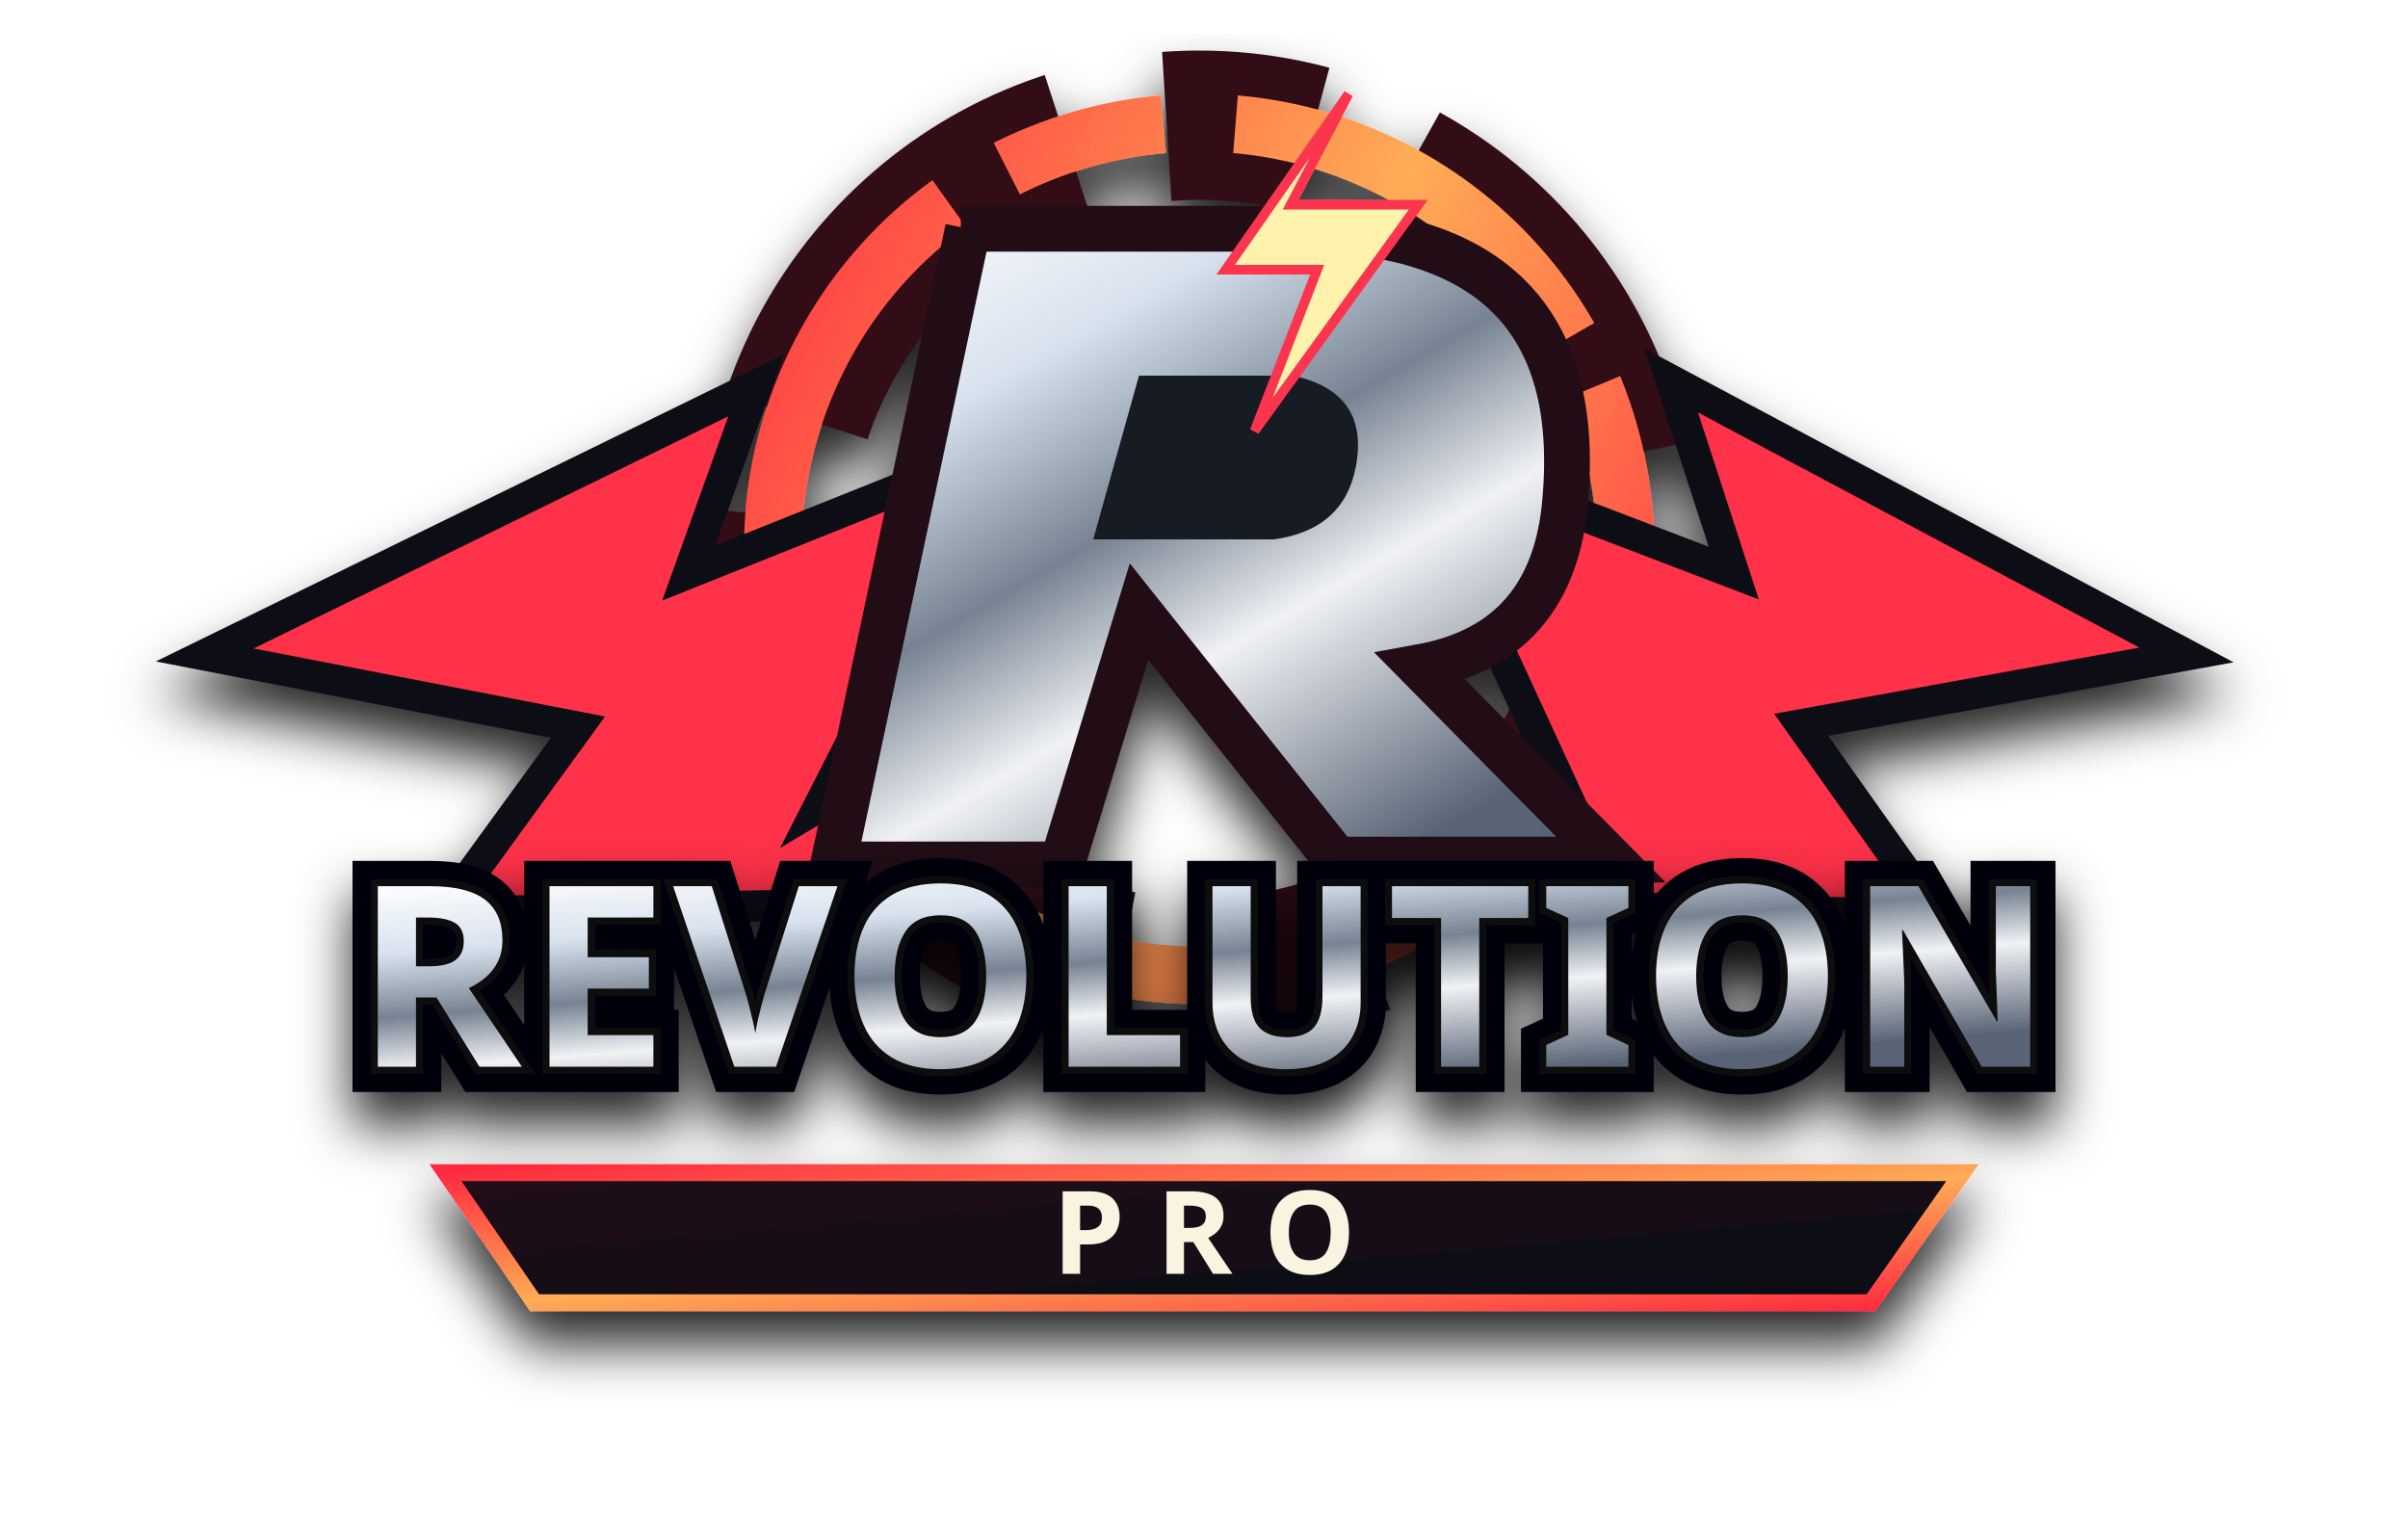
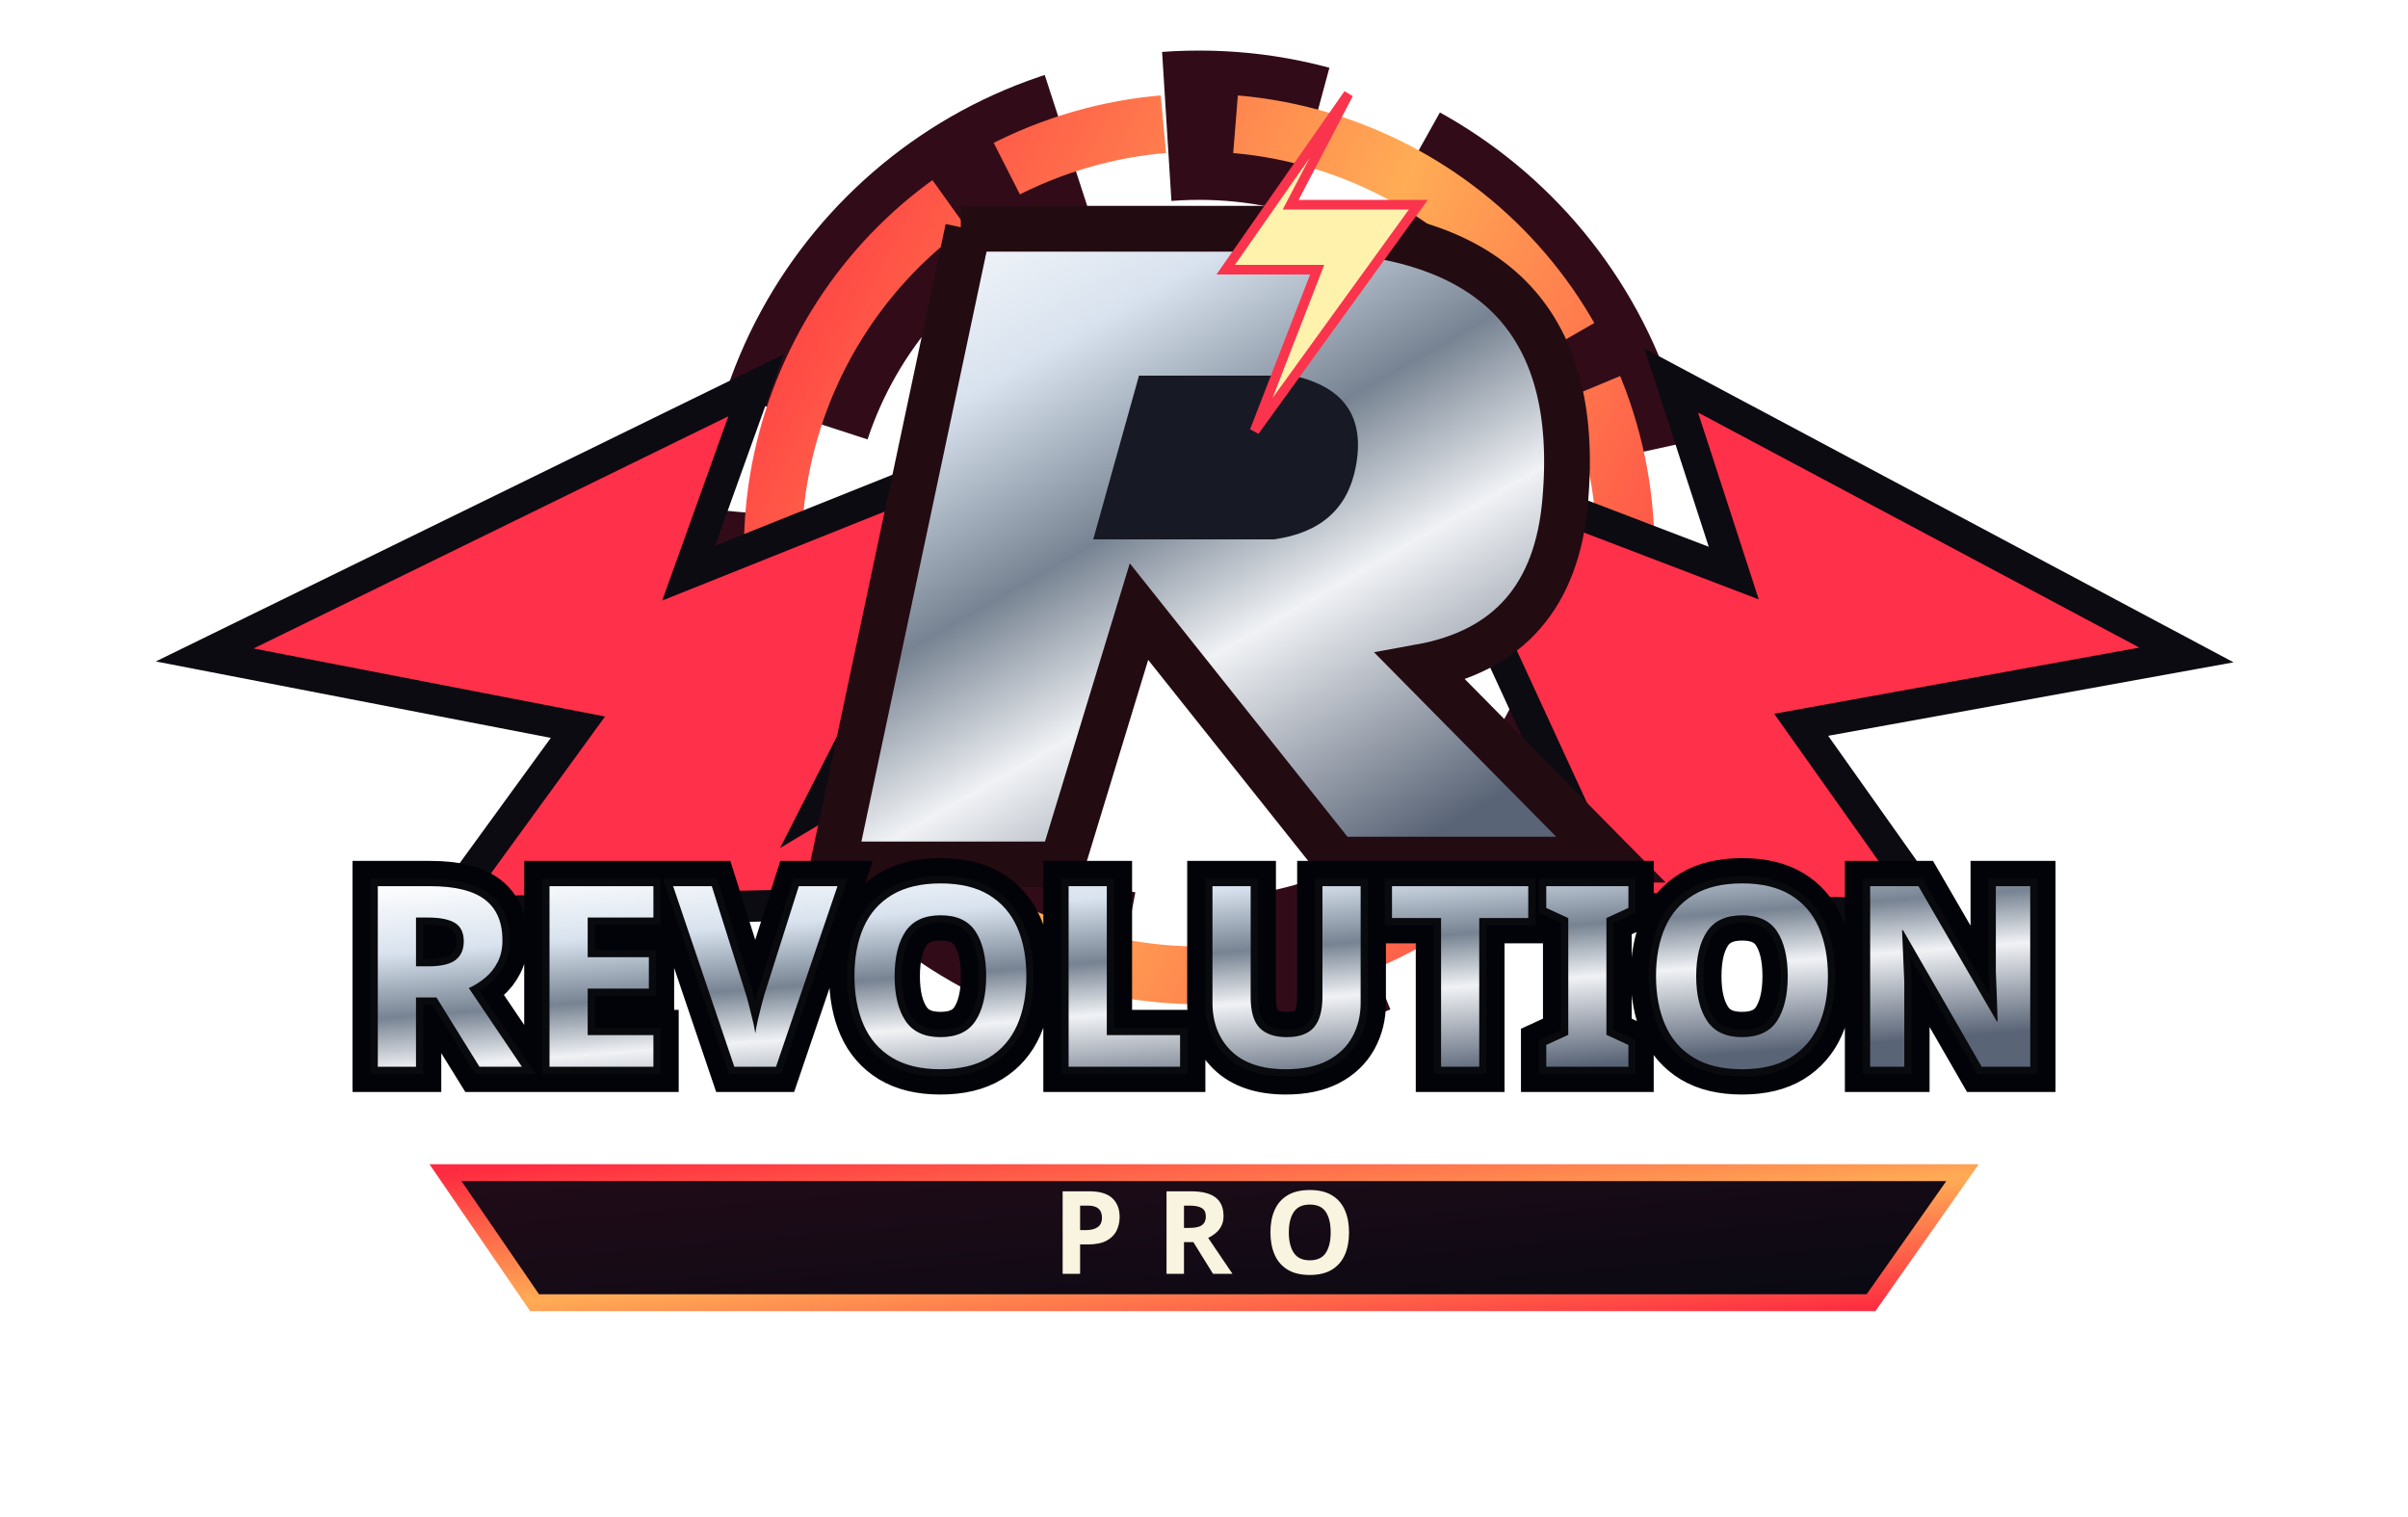
<svg xmlns="http://www.w3.org/2000/svg" viewBox="0 0 1000 630" role="img" aria-labelledby="title desc">
  <defs>
    <linearGradient id="chrome" x1="0" y1="0" x2=".7" y2="1">
      <stop stop-color="#ffffff" />
      <stop offset=".26" stop-color="#d8e2ee" />
      <stop offset=".49" stop-color="#778392" />
      <stop offset=".68" stop-color="#f0f2f5" />
      <stop offset="1" stop-color="#596476" />
    </linearGradient>
    <linearGradient id="gold" x1=".13" y1="0" x2=".86" y2="1">
      <stop stop-color="#fff6b8" />
      <stop offset=".21" stop-color="#ecc568" />
      <stop offset=".50" stop-color="#906127" />
      <stop offset=".73" stop-color="#ffd973" />
      <stop offset="1" stop-color="#9b6425" />
    </linearGradient>
    <linearGradient id="energy" x1="0" y1="0" x2="1" y2="1">
      <stop stop-color="#ff2b40" />
      <stop offset=".52" stop-color="#ffac55" />
      <stop offset="1" stop-color="#ff2b40" />
    </linearGradient>
    <linearGradient id="deep" x1="0" y1="0" x2="1" y2="1">
      <stop stop-color="#220b19" />
      <stop offset="1" stop-color="#080a12" />
    </linearGradient>
    <filter id="glow" x="-60%" y="-60%" width="220%" height="220%">
      <feGaussianBlur stdDeviation="11" />
    </filter>
    <filter id="shadow" x="-30%" y="-30%" width="180%" height="190%">
      <feDropShadow dx="0" dy="14" stdDeviation="11" flood-color="#000" flood-opacity=".85" />
    </filter>
  </defs>
-   <g filter="url(#shadow)">
+   <g>
    <circle cx="498" cy="228" r="176" fill="none" stroke="#310c18" stroke-width="62" stroke-dasharray="165 42 60 42 150 45 63 42" />
    <circle cx="498" cy="228" r="177" fill="none" stroke="url(#energy)" stroke-width="24" stroke-dasharray="185 28 68 30 171 23 62 30" transform="rotate(-19 498 228)" />
    <path d="M85 272 314 160 286 238 416 186 340 335 452 268 373 375 184 379 240 302Z" fill="#ff3049" stroke="#0c0b12" stroke-width="13" />
    <path d="M908 272 694 158 720 238 584 186 654 338 551 267 628 376 804 380 748 301Z" fill="#ff3049" stroke="#0c0b12" stroke-width="13" />
    <path d="M399 95 H537 Q660 95 650 208 Q645 267 590 277 L669 357 H555 L473 254 441 359 H346L402 95Z" fill="url(#chrome)" stroke="#230b12" stroke-width="19" />
    <path d="M473 156 454 224 H529 Q558 220 563 194 Q569 163 537 156Z" fill="#171a24" />
    <path d="M560 39 L536 85 589 85 521 179 547 112 509 112Z" fill="#fff2ad" stroke="#fb344e" stroke-width="4" />
  </g>
-   <g filter="url(#shadow)" text-anchor="middle" font-family="'Arial Black',Impact,'Arial Narrow',sans-serif" font-weight="1000">
+   <g text-anchor="middle" font-family="'Arial Black',Impact,'Arial Narrow',sans-serif" font-weight="1000">
    <text x="500" y="443" font-size="105" letter-spacing="2" textLength="850" lengthAdjust="spacingAndGlyphs" fill="#060810" stroke="#020308" stroke-width="21" paint-order="stroke">REVOLUTION</text>
    <text x="500" y="443" font-size="105" letter-spacing="2" textLength="850" lengthAdjust="spacingAndGlyphs" fill="url(#chrome)" stroke="#090a0d" stroke-width="6" paint-order="stroke">REVOLUTION</text>
    <path d="M130 467 H870" stroke="url(#energy)" stroke-width="8" stroke-linecap="round" />
    <path d="M185 487 L815 487 777 541 222 541Z" fill="url(#deep)" stroke="url(#energy)" stroke-width="7" />
    <text x="500" y="529" font-size="48" letter-spacing="13" textLength="490" lengthAdjust="spacingAndGlyphs" fill="#f9f4df">PRO</text>
  </g>
</svg>
